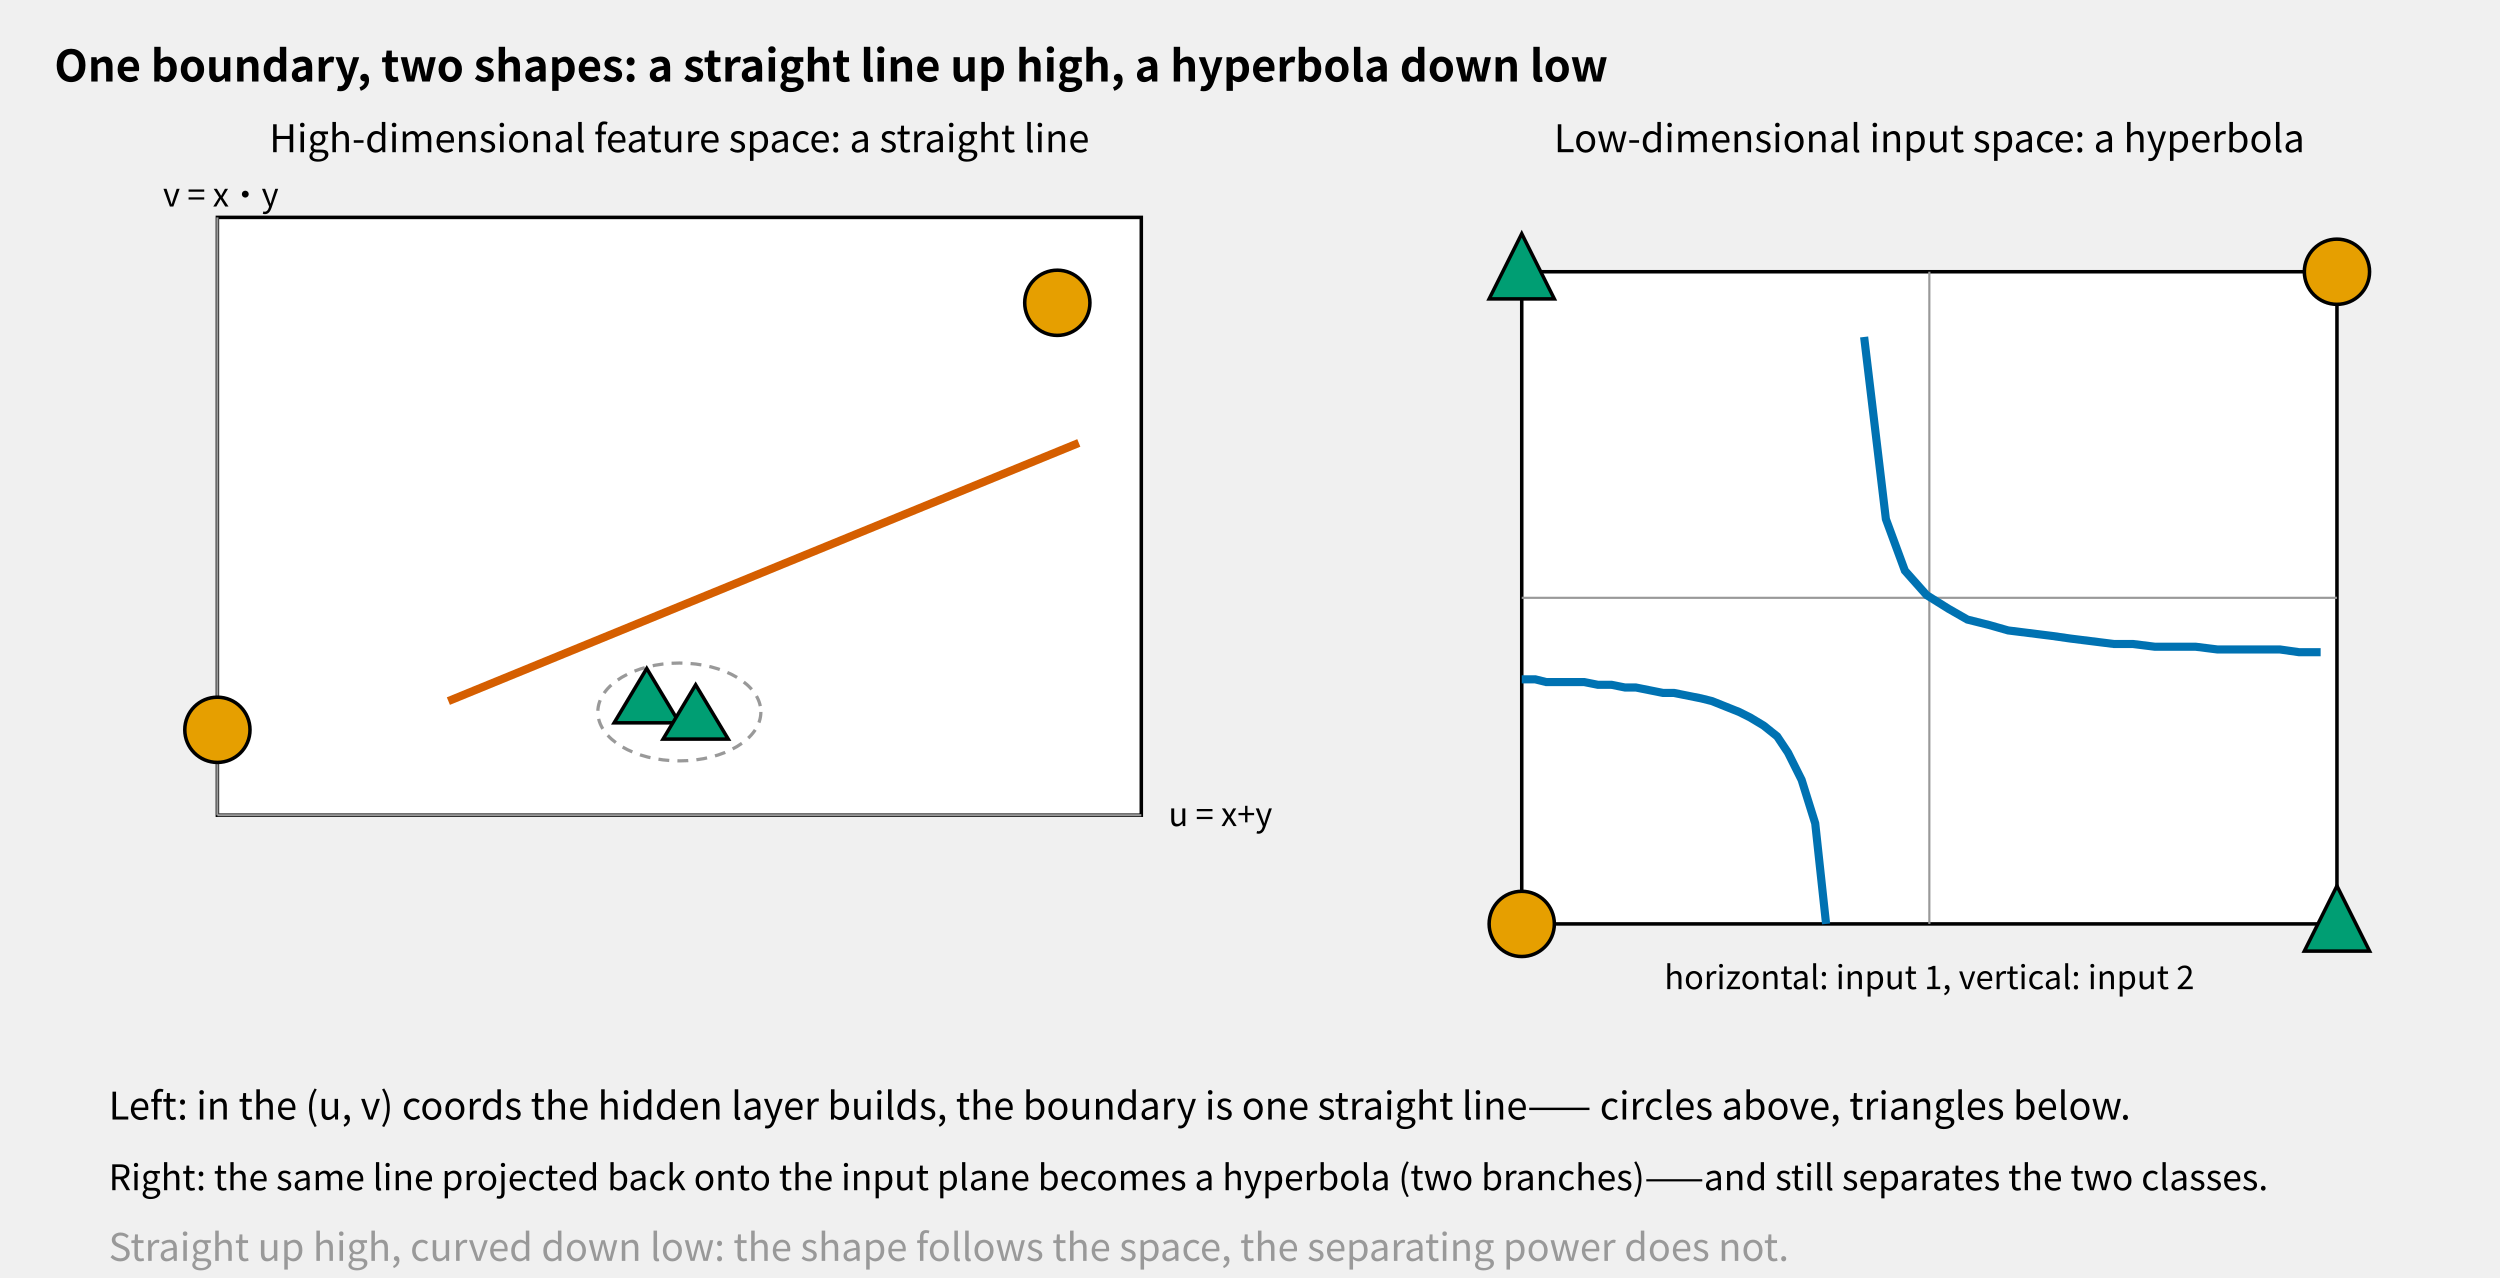
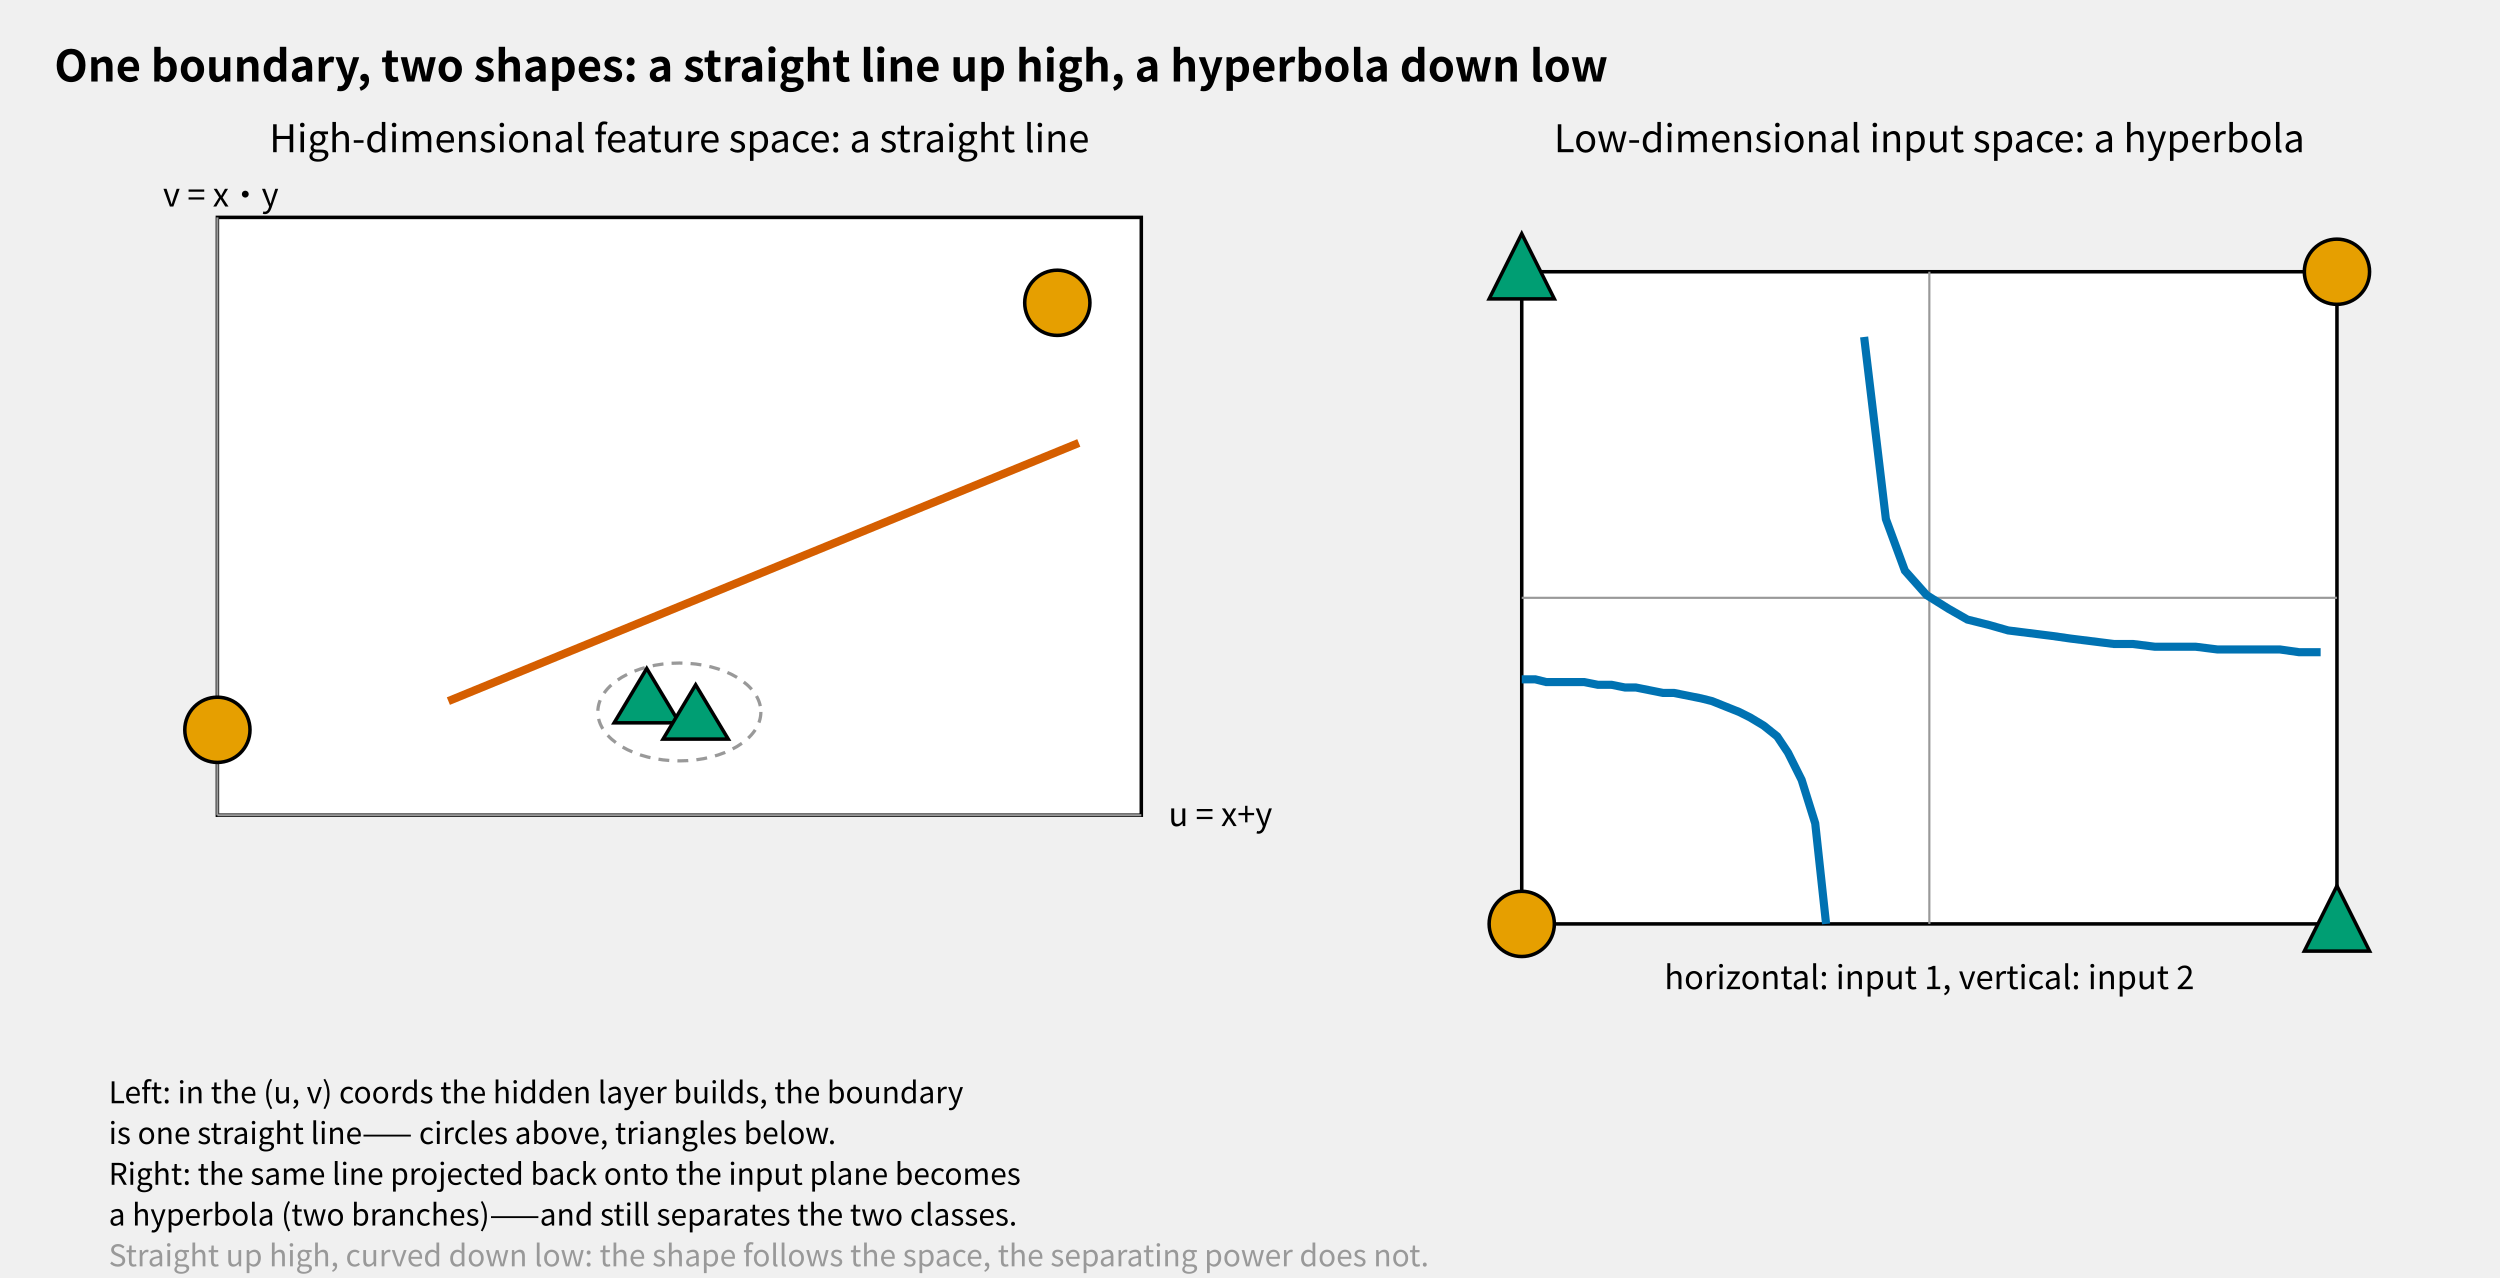
<svg xmlns="http://www.w3.org/2000/svg" width="920" height="470" viewBox="0 0 920 470">
  <defs>
    <marker id="arr" viewBox="0 0 10 10" refX="9" refY="5" markerWidth="7" markerHeight="7" orient="auto-start-reverse">
      <path d="M 0 0 L 10 5 L 0 10 z" fill="#000000" />
    </marker>
    <marker id="arrb" viewBox="0 0 10 10" refX="9" refY="5" markerWidth="7" markerHeight="7" orient="auto-start-reverse">
      <path d="M 0 0 L 10 5 L 0 10 z" fill="#0072B2" />
    </marker>
  </defs>
  <text x="20" y="30" font-size="16" font-weight="bold" fill="#000000" font-family="Noto Sans CJK SC, sans-serif">One boundary, two shapes: a straight line up high, a hyperbola down low</text>
  <text x="250" y="56" font-size="14" text-anchor="middle" fill="#000000" font-family="Noto Sans CJK SC, sans-serif">High-dimensional feature space: a straight line</text>
  <rect x="80" y="80" width="340" height="220" fill="#ffffff" stroke="#000000" stroke-width="1.3" />
  <line x1="80" y1="300" x2="420" y2="300" stroke="#999999" stroke-width="0.8" />
  <line x1="80" y1="300" x2="80" y2="80" stroke="#999999" stroke-width="0.8" />
  <text x="430" y="304" font-size="12" fill="#000000" font-family="Noto Sans CJK SC, sans-serif">u = x+y</text>
  <text x="60" y="76" font-size="12" fill="#000000" font-family="Noto Sans CJK SC, sans-serif">v = x·y</text>
  <line x1="165" y1="258" x2="397" y2="163" stroke="#D55E00" stroke-width="3" />
  <circle cx="80.0" cy="268.571" r="12" fill="#E69F00" stroke="#000000" stroke-width="1.3" />
  <circle cx="389.091" cy="111.429" r="12" fill="#E69F00" stroke="#000000" stroke-width="1.3" />
  <ellipse cx="250" cy="262" rx="30" ry="18" fill="none" stroke="#999999" stroke-width="1.2" stroke-dasharray="4 3" />
  <path d="M 238 246 L 250 266 L 226 266 Z" fill="#009E73" stroke="#000000" stroke-width="1.3" />
  <path d="M 256 252 L 268 272 L 244 272 Z" fill="#009E73" stroke="#000000" stroke-width="1.3" />
  <text x="710" y="56" font-size="14" text-anchor="middle" fill="#000000" font-family="Noto Sans CJK SC, sans-serif">Low-dimensional input space: a hyperbola</text>
  <rect x="560" y="100" width="300" height="240" fill="#ffffff" stroke="#000000" stroke-width="1.3" />
  <line x1="560" y1="220" x2="860" y2="220" stroke="#999999" stroke-width="0.8" />
  <line x1="710" y1="100" x2="710" y2="340" stroke="#999999" stroke-width="0.8" />
  <polyline points="560,250 565,250 569,251 574,251 579,251 583,251 588,252 593,252 598,253 602,253 607,254 612,255 616,255 621,256 626,257 630,258 635,260 640,262 644,264 649,267 654,271 658,277 663,287 668,303 672,340" fill="none" stroke="#0072B2" stroke-width="3" />
  <polyline points="686,124 694,191 701,210 709,219 717,224 724,228 732,230 739,232 747,233 755,234 762,235 770,236 778,237 785,237 793,238 801,238 808,238 816,239 823,239 831,239 839,239 846,240 854,240" fill="none" stroke="#0072B2" stroke-width="3" />
  <circle cx="560" cy="340" r="12" fill="#E69F00" stroke="#000000" stroke-width="1.3" />
  <circle cx="860" cy="100" r="12" fill="#E69F00" stroke="#000000" stroke-width="1.3" />
  <path d="M 560 86 L 572 110 L 548 110 Z" fill="#009E73" stroke="#000000" stroke-width="1.3" />
  <path d="M 860 326 L 872 350 L 848 350 Z" fill="#009E73" stroke="#000000" stroke-width="1.3" />
  <text x="710" y="364" font-size="12" text-anchor="middle" fill="#000000" font-family="Noto Sans CJK SC, sans-serif">horizontal: input 1, vertical: input 2</text>
  <g font-size="14" font-family="Noto Sans CJK SC, sans-serif" fill="#000000">
-     <text x="40" y="412">Left: in the (u, v) coords the hidden layer builds, the boundary is one straight line—— circles above, triangles below.</text>
-     <text x="40" y="438" font-size="13.0">Right: the same line projected back onto the input plane becomes a hyperbola (two branches)——and still separates the two classes.</text>
-     <text x="40" y="464" fill="#999999">Straight up high, curved down low: the shape follows the space, the separating power does not.</text>
+     <text x="40" y="406" font-size="11">Left: in the (u, v) coords the hidden layer builds, the boundary</text>
+     <text x="40" y="421" font-size="11">is one straight line—— circles above, triangles below.</text>
+     <text x="40" y="436" font-size="11">Right: the same line projected back onto the input plane becomes</text>
+     <text x="40" y="451" font-size="11">a hyperbola (two branches)——and still separates the two classes.</text>
+     <text x="40" fill="#999999" font-size="11" y="466">Straight up high, curved down low: the shape follows the space, the separating power does not.</text>
  </g>
</svg>
